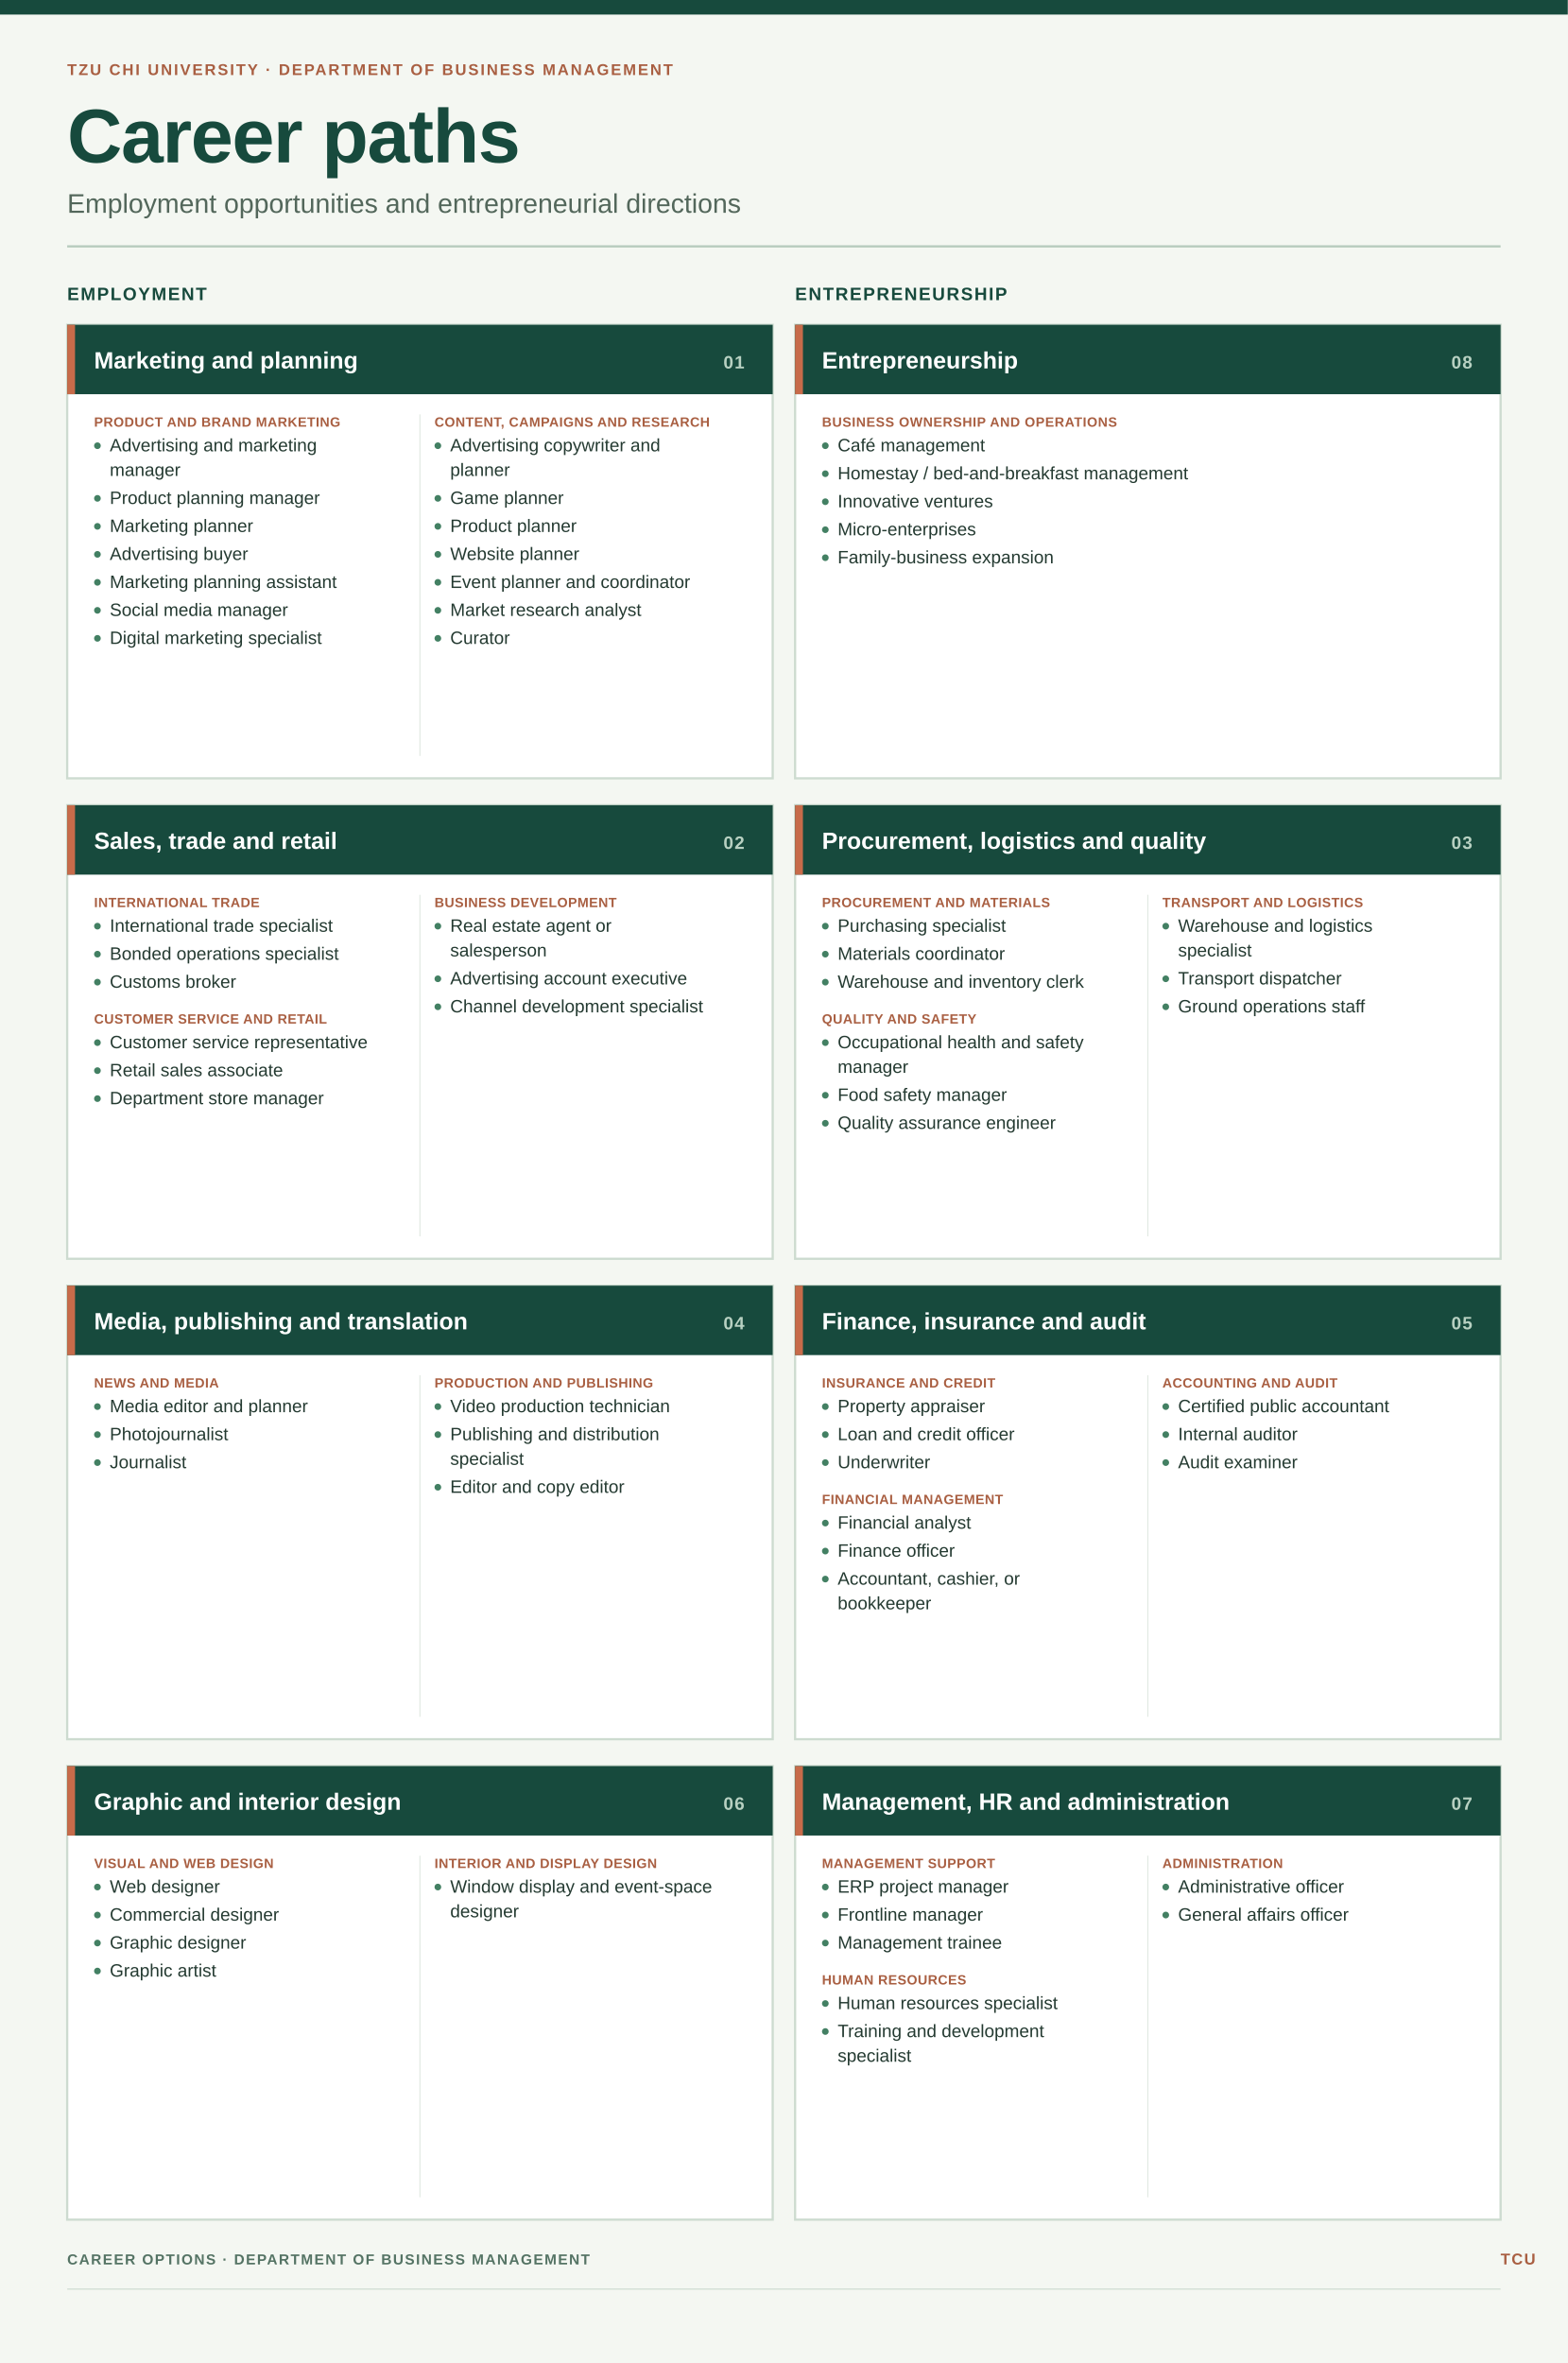
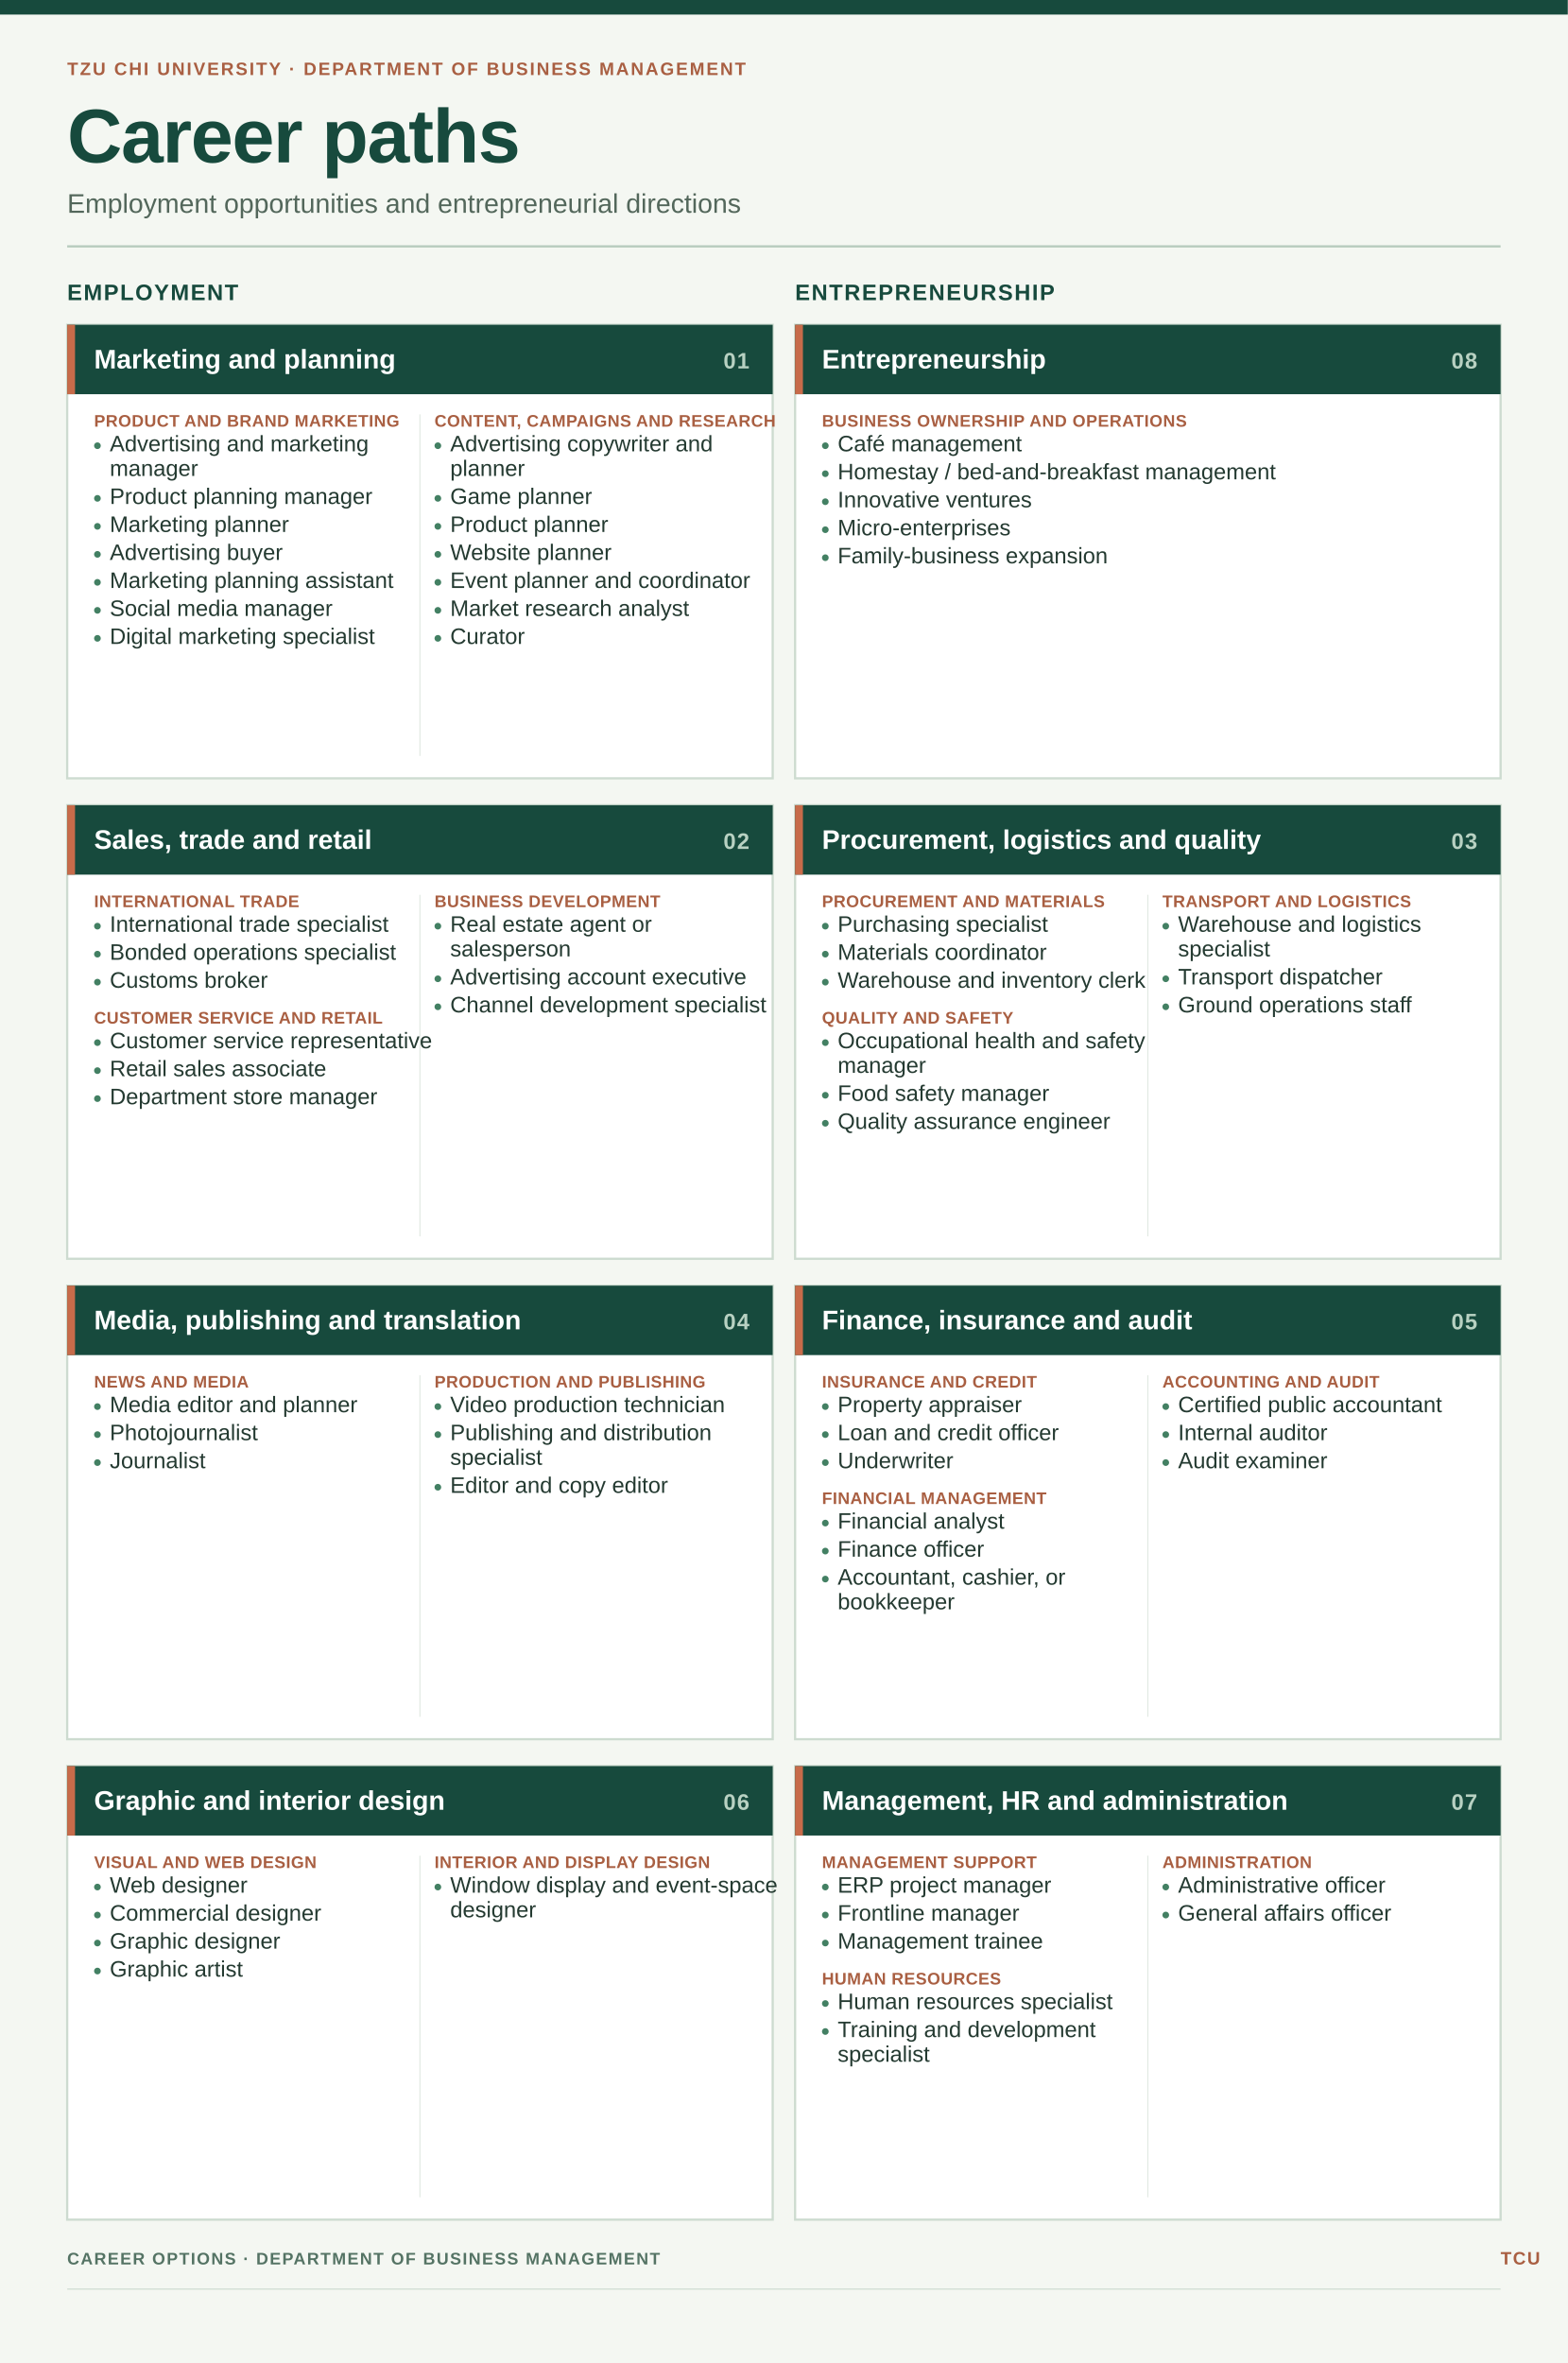
<svg xmlns="http://www.w3.org/2000/svg" width="1400" height="2110" viewBox="0 0 1400 2110" role="img" aria-labelledby="title desc">
  <rect width="1400" height="2110" fill="#f4f7f2" />
  <rect width="1400" height="13" fill="#174a3d" />
-   <text x="60" y="67" font-family="Arial,Helvetica,sans-serif" font-size="14" font-weight="700" letter-spacing="1.6" fill="#a95f42">TZU CHI UNIVERSITY · DEPARTMENT OF BUSINESS MANAGEMENT</text>
+   <text x="60" y="67" font-family="Arial,Helvetica,sans-serif" font-size="16" font-weight="700" letter-spacing="1.6" fill="#a95f42">TZU CHI UNIVERSITY · DEPARTMENT OF BUSINESS MANAGEMENT</text>
  <text x="60" y="145" font-family="Arial,Helvetica,sans-serif" font-size="68" font-weight="700" letter-spacing="-1" fill="#174a3d">Career paths</text>
  <text x="60" y="190" font-family="Arial,Helvetica,sans-serif" font-size="24" font-weight="400" letter-spacing="0" fill="#53675b">Employment opportunities and entrepreneurial directions</text>
  <line x1="60" y1="220" x2="1340" y2="220" stroke="#b7cbbd" stroke-width="2" />
-   <text x="60" y="268" font-family="Arial,Helvetica,sans-serif" font-size="16" font-weight="700" letter-spacing="1.3" fill="#174a3d">EMPLOYMENT</text>
-   <text x="710" y="268" font-family="Arial,Helvetica,sans-serif" font-size="16" font-weight="700" letter-spacing="1.3" fill="#174a3d">ENTREPRENEURSHIP</text>
+   <text x="60" y="268" font-family="Arial,Helvetica,sans-serif" font-size="20" font-weight="700" letter-spacing="1.3" fill="#174a3d">EMPLOYMENT</text>
+   <text x="710" y="268" font-family="Arial,Helvetica,sans-serif" font-size="20" font-weight="700" letter-spacing="1.3" fill="#174a3d">ENTREPRENEURSHIP</text>
  <g>
    <rect x="60" y="290" width="630" height="405" fill="#ffffff" stroke="#cddbd0" stroke-width="2" />
    <rect x="60" y="290" width="630" height="62" fill="#174a3d" />
    <rect x="60" y="290" width="7" height="62" fill="#c76b4a" />
-     <text x="84" y="329" font-family="Arial,Helvetica,sans-serif" font-size="21" font-weight="700" letter-spacing="0" fill="#ffffff">Marketing and planning</text>
-     <text x="646" y="329" font-family="Arial,Helvetica,sans-serif" font-size="16" font-weight="700" letter-spacing="1" fill="#b8d1c2">01</text>
-     <text x="84" y="381" font-family="Arial,Helvetica,sans-serif" font-size="12" font-weight="700" letter-spacing="0.35" fill="#a95f42">PRODUCT AND BRAND MARKETING</text>
+     <text x="84" y="329" font-family="Arial,Helvetica,sans-serif" font-size="24" font-weight="700" letter-spacing="0" fill="#ffffff">Marketing and planning</text>
+     <text x="646" y="329" font-family="Arial,Helvetica,sans-serif" font-size="20" font-weight="700" letter-spacing="1" fill="#b8d1c2">01</text>
+     <text x="84" y="381" font-family="Arial,Helvetica,sans-serif" font-size="15" font-weight="700" letter-spacing="0.35" fill="#a95f42">PRODUCT AND BRAND MARKETING</text>
    <circle cx="87" cy="398" r="3" fill="#438063" />
-     <text x="98" y="403" font-family="Arial,Helvetica,sans-serif" font-size="16" fill="#243a31">
+     <text x="98" y="403" font-family="Arial,Helvetica,sans-serif" font-size="20" fill="#243a31">
      <tspan x="98" dy="0">Advertising and marketing</tspan>
      <tspan x="98" dy="22">manager</tspan>
    </text>
    <circle cx="87" cy="445" r="3" fill="#438063" />
-     <text x="98" y="450" font-family="Arial,Helvetica,sans-serif" font-size="16" fill="#243a31">
+     <text x="98" y="450" font-family="Arial,Helvetica,sans-serif" font-size="20" fill="#243a31">
      <tspan x="98" dy="0">Product planning manager</tspan>
    </text>
    <circle cx="87" cy="470" r="3" fill="#438063" />
-     <text x="98" y="475" font-family="Arial,Helvetica,sans-serif" font-size="16" fill="#243a31">
+     <text x="98" y="475" font-family="Arial,Helvetica,sans-serif" font-size="20" fill="#243a31">
      <tspan x="98" dy="0">Marketing planner</tspan>
    </text>
    <circle cx="87" cy="495" r="3" fill="#438063" />
-     <text x="98" y="500" font-family="Arial,Helvetica,sans-serif" font-size="16" fill="#243a31">
+     <text x="98" y="500" font-family="Arial,Helvetica,sans-serif" font-size="20" fill="#243a31">
      <tspan x="98" dy="0">Advertising buyer</tspan>
    </text>
    <circle cx="87" cy="520" r="3" fill="#438063" />
-     <text x="98" y="525" font-family="Arial,Helvetica,sans-serif" font-size="16" fill="#243a31">
+     <text x="98" y="525" font-family="Arial,Helvetica,sans-serif" font-size="20" fill="#243a31">
      <tspan x="98" dy="0">Marketing planning assistant</tspan>
    </text>
    <circle cx="87" cy="545" r="3" fill="#438063" />
-     <text x="98" y="550" font-family="Arial,Helvetica,sans-serif" font-size="16" fill="#243a31">
+     <text x="98" y="550" font-family="Arial,Helvetica,sans-serif" font-size="20" fill="#243a31">
      <tspan x="98" dy="0">Social media manager</tspan>
    </text>
    <circle cx="87" cy="570" r="3" fill="#438063" />
-     <text x="98" y="575" font-family="Arial,Helvetica,sans-serif" font-size="16" fill="#243a31">
+     <text x="98" y="575" font-family="Arial,Helvetica,sans-serif" font-size="20" fill="#243a31">
      <tspan x="98" dy="0">Digital marketing specialist</tspan>
    </text>
    <line x1="375" y1="370" x2="375" y2="675" stroke="#e1e9e2" />
-     <text x="388" y="381" font-family="Arial,Helvetica,sans-serif" font-size="12" font-weight="700" letter-spacing="0.35" fill="#a95f42">CONTENT, CAMPAIGNS AND RESEARCH</text>
+     <text x="388" y="381" font-family="Arial,Helvetica,sans-serif" font-size="15" font-weight="700" letter-spacing="0.35" fill="#a95f42">CONTENT, CAMPAIGNS AND RESEARCH</text>
    <circle cx="391" cy="398" r="3" fill="#438063" />
-     <text x="402" y="403" font-family="Arial,Helvetica,sans-serif" font-size="16" fill="#243a31">
+     <text x="402" y="403" font-family="Arial,Helvetica,sans-serif" font-size="20" fill="#243a31">
      <tspan x="402" dy="0">Advertising copywriter and</tspan>
      <tspan x="402" dy="22">planner</tspan>
    </text>
    <circle cx="391" cy="445" r="3" fill="#438063" />
-     <text x="402" y="450" font-family="Arial,Helvetica,sans-serif" font-size="16" fill="#243a31">
+     <text x="402" y="450" font-family="Arial,Helvetica,sans-serif" font-size="20" fill="#243a31">
      <tspan x="402" dy="0">Game planner</tspan>
    </text>
    <circle cx="391" cy="470" r="3" fill="#438063" />
-     <text x="402" y="475" font-family="Arial,Helvetica,sans-serif" font-size="16" fill="#243a31">
+     <text x="402" y="475" font-family="Arial,Helvetica,sans-serif" font-size="20" fill="#243a31">
      <tspan x="402" dy="0">Product planner</tspan>
    </text>
    <circle cx="391" cy="495" r="3" fill="#438063" />
-     <text x="402" y="500" font-family="Arial,Helvetica,sans-serif" font-size="16" fill="#243a31">
+     <text x="402" y="500" font-family="Arial,Helvetica,sans-serif" font-size="20" fill="#243a31">
      <tspan x="402" dy="0">Website planner</tspan>
    </text>
    <circle cx="391" cy="520" r="3" fill="#438063" />
-     <text x="402" y="525" font-family="Arial,Helvetica,sans-serif" font-size="16" fill="#243a31">
+     <text x="402" y="525" font-family="Arial,Helvetica,sans-serif" font-size="20" fill="#243a31">
      <tspan x="402" dy="0">Event planner and coordinator</tspan>
    </text>
    <circle cx="391" cy="545" r="3" fill="#438063" />
-     <text x="402" y="550" font-family="Arial,Helvetica,sans-serif" font-size="16" fill="#243a31">
+     <text x="402" y="550" font-family="Arial,Helvetica,sans-serif" font-size="20" fill="#243a31">
      <tspan x="402" dy="0">Market research analyst</tspan>
    </text>
    <circle cx="391" cy="570" r="3" fill="#438063" />
-     <text x="402" y="575" font-family="Arial,Helvetica,sans-serif" font-size="16" fill="#243a31">
+     <text x="402" y="575" font-family="Arial,Helvetica,sans-serif" font-size="20" fill="#243a31">
      <tspan x="402" dy="0">Curator</tspan>
    </text>
  </g>
  <g>
    <rect x="710" y="290" width="630" height="405" fill="#ffffff" stroke="#cddbd0" stroke-width="2" />
    <rect x="710" y="290" width="630" height="62" fill="#174a3d" />
    <rect x="710" y="290" width="7" height="62" fill="#c76b4a" />
-     <text x="734" y="329" font-family="Arial,Helvetica,sans-serif" font-size="21" font-weight="700" letter-spacing="0" fill="#ffffff">Entrepreneurship</text>
-     <text x="1296" y="329" font-family="Arial,Helvetica,sans-serif" font-size="16" font-weight="700" letter-spacing="1" fill="#b8d1c2">08</text>
-     <text x="734" y="381" font-family="Arial,Helvetica,sans-serif" font-size="12" font-weight="700" letter-spacing="0.45" fill="#a95f42">BUSINESS OWNERSHIP AND OPERATIONS</text>
+     <text x="734" y="329" font-family="Arial,Helvetica,sans-serif" font-size="24" font-weight="700" letter-spacing="0" fill="#ffffff">Entrepreneurship</text>
+     <text x="1296" y="329" font-family="Arial,Helvetica,sans-serif" font-size="20" font-weight="700" letter-spacing="1" fill="#b8d1c2">08</text>
+     <text x="734" y="381" font-family="Arial,Helvetica,sans-serif" font-size="15" font-weight="700" letter-spacing="0.45" fill="#a95f42">BUSINESS OWNERSHIP AND OPERATIONS</text>
    <circle cx="737" cy="398" r="3" fill="#438063" />
-     <text x="748" y="403" font-family="Arial,Helvetica,sans-serif" font-size="16" fill="#243a31">
+     <text x="748" y="403" font-family="Arial,Helvetica,sans-serif" font-size="20" fill="#243a31">
      <tspan x="748" dy="0">Café management</tspan>
    </text>
    <circle cx="737" cy="423" r="3" fill="#438063" />
-     <text x="748" y="428" font-family="Arial,Helvetica,sans-serif" font-size="16" fill="#243a31">
+     <text x="748" y="428" font-family="Arial,Helvetica,sans-serif" font-size="20" fill="#243a31">
      <tspan x="748" dy="0">Homestay / bed-and-breakfast management</tspan>
    </text>
    <circle cx="737" cy="448" r="3" fill="#438063" />
-     <text x="748" y="453" font-family="Arial,Helvetica,sans-serif" font-size="16" fill="#243a31">
+     <text x="748" y="453" font-family="Arial,Helvetica,sans-serif" font-size="20" fill="#243a31">
      <tspan x="748" dy="0">Innovative ventures</tspan>
    </text>
    <circle cx="737" cy="473" r="3" fill="#438063" />
-     <text x="748" y="478" font-family="Arial,Helvetica,sans-serif" font-size="16" fill="#243a31">
+     <text x="748" y="478" font-family="Arial,Helvetica,sans-serif" font-size="20" fill="#243a31">
      <tspan x="748" dy="0">Micro-enterprises</tspan>
    </text>
    <circle cx="737" cy="498" r="3" fill="#438063" />
-     <text x="748" y="503" font-family="Arial,Helvetica,sans-serif" font-size="16" fill="#243a31">
+     <text x="748" y="503" font-family="Arial,Helvetica,sans-serif" font-size="20" fill="#243a31">
      <tspan x="748" dy="0">Family-business expansion</tspan>
    </text>
  </g>
  <g>
    <rect x="60" y="719" width="630" height="405" fill="#ffffff" stroke="#cddbd0" stroke-width="2" />
    <rect x="60" y="719" width="630" height="62" fill="#174a3d" />
    <rect x="60" y="719" width="7" height="62" fill="#c76b4a" />
-     <text x="84" y="758" font-family="Arial,Helvetica,sans-serif" font-size="21" font-weight="700" letter-spacing="0" fill="#ffffff">Sales, trade and retail</text>
-     <text x="646" y="758" font-family="Arial,Helvetica,sans-serif" font-size="16" font-weight="700" letter-spacing="1" fill="#b8d1c2">02</text>
-     <text x="84" y="810" font-family="Arial,Helvetica,sans-serif" font-size="12" font-weight="700" letter-spacing="0.35" fill="#a95f42">INTERNATIONAL TRADE</text>
+     <text x="84" y="758" font-family="Arial,Helvetica,sans-serif" font-size="24" font-weight="700" letter-spacing="0" fill="#ffffff">Sales, trade and retail</text>
+     <text x="646" y="758" font-family="Arial,Helvetica,sans-serif" font-size="20" font-weight="700" letter-spacing="1" fill="#b8d1c2">02</text>
+     <text x="84" y="810" font-family="Arial,Helvetica,sans-serif" font-size="15" font-weight="700" letter-spacing="0.35" fill="#a95f42">INTERNATIONAL TRADE</text>
    <circle cx="87" cy="827" r="3" fill="#438063" />
-     <text x="98" y="832" font-family="Arial,Helvetica,sans-serif" font-size="16" fill="#243a31">
+     <text x="98" y="832" font-family="Arial,Helvetica,sans-serif" font-size="20" fill="#243a31">
      <tspan x="98" dy="0">International trade specialist</tspan>
    </text>
    <circle cx="87" cy="852" r="3" fill="#438063" />
-     <text x="98" y="857" font-family="Arial,Helvetica,sans-serif" font-size="16" fill="#243a31">
+     <text x="98" y="857" font-family="Arial,Helvetica,sans-serif" font-size="20" fill="#243a31">
      <tspan x="98" dy="0">Bonded operations specialist</tspan>
    </text>
    <circle cx="87" cy="877" r="3" fill="#438063" />
-     <text x="98" y="882" font-family="Arial,Helvetica,sans-serif" font-size="16" fill="#243a31">
+     <text x="98" y="882" font-family="Arial,Helvetica,sans-serif" font-size="20" fill="#243a31">
      <tspan x="98" dy="0">Customs broker</tspan>
    </text>
-     <text x="84" y="914" font-family="Arial,Helvetica,sans-serif" font-size="12" font-weight="700" letter-spacing="0.35" fill="#a95f42">CUSTOMER SERVICE AND RETAIL</text>
+     <text x="84" y="914" font-family="Arial,Helvetica,sans-serif" font-size="15" font-weight="700" letter-spacing="0.35" fill="#a95f42">CUSTOMER SERVICE AND RETAIL</text>
    <circle cx="87" cy="931" r="3" fill="#438063" />
-     <text x="98" y="936" font-family="Arial,Helvetica,sans-serif" font-size="16" fill="#243a31">
+     <text x="98" y="936" font-family="Arial,Helvetica,sans-serif" font-size="20" fill="#243a31">
      <tspan x="98" dy="0">Customer service representative</tspan>
    </text>
    <circle cx="87" cy="956" r="3" fill="#438063" />
-     <text x="98" y="961" font-family="Arial,Helvetica,sans-serif" font-size="16" fill="#243a31">
+     <text x="98" y="961" font-family="Arial,Helvetica,sans-serif" font-size="20" fill="#243a31">
      <tspan x="98" dy="0">Retail sales associate</tspan>
    </text>
    <circle cx="87" cy="981" r="3" fill="#438063" />
-     <text x="98" y="986" font-family="Arial,Helvetica,sans-serif" font-size="16" fill="#243a31">
+     <text x="98" y="986" font-family="Arial,Helvetica,sans-serif" font-size="20" fill="#243a31">
      <tspan x="98" dy="0">Department store manager</tspan>
    </text>
    <line x1="375" y1="799" x2="375" y2="1104" stroke="#e1e9e2" />
-     <text x="388" y="810" font-family="Arial,Helvetica,sans-serif" font-size="12" font-weight="700" letter-spacing="0.35" fill="#a95f42">BUSINESS DEVELOPMENT</text>
+     <text x="388" y="810" font-family="Arial,Helvetica,sans-serif" font-size="15" font-weight="700" letter-spacing="0.35" fill="#a95f42">BUSINESS DEVELOPMENT</text>
    <circle cx="391" cy="827" r="3" fill="#438063" />
-     <text x="402" y="832" font-family="Arial,Helvetica,sans-serif" font-size="16" fill="#243a31">
+     <text x="402" y="832" font-family="Arial,Helvetica,sans-serif" font-size="20" fill="#243a31">
      <tspan x="402" dy="0">Real estate agent or</tspan>
      <tspan x="402" dy="22">salesperson</tspan>
    </text>
    <circle cx="391" cy="874" r="3" fill="#438063" />
-     <text x="402" y="879" font-family="Arial,Helvetica,sans-serif" font-size="16" fill="#243a31">
+     <text x="402" y="879" font-family="Arial,Helvetica,sans-serif" font-size="20" fill="#243a31">
      <tspan x="402" dy="0">Advertising account executive</tspan>
    </text>
    <circle cx="391" cy="899" r="3" fill="#438063" />
-     <text x="402" y="904" font-family="Arial,Helvetica,sans-serif" font-size="16" fill="#243a31">
+     <text x="402" y="904" font-family="Arial,Helvetica,sans-serif" font-size="20" fill="#243a31">
      <tspan x="402" dy="0">Channel development specialist</tspan>
    </text>
  </g>
  <g>
    <rect x="710" y="719" width="630" height="405" fill="#ffffff" stroke="#cddbd0" stroke-width="2" />
    <rect x="710" y="719" width="630" height="62" fill="#174a3d" />
    <rect x="710" y="719" width="7" height="62" fill="#c76b4a" />
-     <text x="734" y="758" font-family="Arial,Helvetica,sans-serif" font-size="21" font-weight="700" letter-spacing="0" fill="#ffffff">Procurement, logistics and quality</text>
-     <text x="1296" y="758" font-family="Arial,Helvetica,sans-serif" font-size="16" font-weight="700" letter-spacing="1" fill="#b8d1c2">03</text>
-     <text x="734" y="810" font-family="Arial,Helvetica,sans-serif" font-size="12" font-weight="700" letter-spacing="0.35" fill="#a95f42">PROCUREMENT AND MATERIALS</text>
+     <text x="734" y="758" font-family="Arial,Helvetica,sans-serif" font-size="24" font-weight="700" letter-spacing="0" fill="#ffffff">Procurement, logistics and quality</text>
+     <text x="1296" y="758" font-family="Arial,Helvetica,sans-serif" font-size="20" font-weight="700" letter-spacing="1" fill="#b8d1c2">03</text>
+     <text x="734" y="810" font-family="Arial,Helvetica,sans-serif" font-size="15" font-weight="700" letter-spacing="0.35" fill="#a95f42">PROCUREMENT AND MATERIALS</text>
    <circle cx="737" cy="827" r="3" fill="#438063" />
-     <text x="748" y="832" font-family="Arial,Helvetica,sans-serif" font-size="16" fill="#243a31">
+     <text x="748" y="832" font-family="Arial,Helvetica,sans-serif" font-size="20" fill="#243a31">
      <tspan x="748" dy="0">Purchasing specialist</tspan>
    </text>
    <circle cx="737" cy="852" r="3" fill="#438063" />
-     <text x="748" y="857" font-family="Arial,Helvetica,sans-serif" font-size="16" fill="#243a31">
+     <text x="748" y="857" font-family="Arial,Helvetica,sans-serif" font-size="20" fill="#243a31">
      <tspan x="748" dy="0">Materials coordinator</tspan>
    </text>
    <circle cx="737" cy="877" r="3" fill="#438063" />
-     <text x="748" y="882" font-family="Arial,Helvetica,sans-serif" font-size="16" fill="#243a31">
+     <text x="748" y="882" font-family="Arial,Helvetica,sans-serif" font-size="20" fill="#243a31">
      <tspan x="748" dy="0">Warehouse and inventory clerk</tspan>
    </text>
-     <text x="734" y="914" font-family="Arial,Helvetica,sans-serif" font-size="12" font-weight="700" letter-spacing="0.35" fill="#a95f42">QUALITY AND SAFETY</text>
+     <text x="734" y="914" font-family="Arial,Helvetica,sans-serif" font-size="15" font-weight="700" letter-spacing="0.35" fill="#a95f42">QUALITY AND SAFETY</text>
    <circle cx="737" cy="931" r="3" fill="#438063" />
-     <text x="748" y="936" font-family="Arial,Helvetica,sans-serif" font-size="16" fill="#243a31">
+     <text x="748" y="936" font-family="Arial,Helvetica,sans-serif" font-size="20" fill="#243a31">
      <tspan x="748" dy="0">Occupational health and safety</tspan>
      <tspan x="748" dy="22">manager</tspan>
    </text>
    <circle cx="737" cy="978" r="3" fill="#438063" />
-     <text x="748" y="983" font-family="Arial,Helvetica,sans-serif" font-size="16" fill="#243a31">
+     <text x="748" y="983" font-family="Arial,Helvetica,sans-serif" font-size="20" fill="#243a31">
      <tspan x="748" dy="0">Food safety manager</tspan>
    </text>
    <circle cx="737" cy="1003" r="3" fill="#438063" />
-     <text x="748" y="1008" font-family="Arial,Helvetica,sans-serif" font-size="16" fill="#243a31">
+     <text x="748" y="1008" font-family="Arial,Helvetica,sans-serif" font-size="20" fill="#243a31">
      <tspan x="748" dy="0">Quality assurance engineer</tspan>
    </text>
    <line x1="1025" y1="799" x2="1025" y2="1104" stroke="#e1e9e2" />
-     <text x="1038" y="810" font-family="Arial,Helvetica,sans-serif" font-size="12" font-weight="700" letter-spacing="0.35" fill="#a95f42">TRANSPORT AND LOGISTICS</text>
+     <text x="1038" y="810" font-family="Arial,Helvetica,sans-serif" font-size="15" font-weight="700" letter-spacing="0.35" fill="#a95f42">TRANSPORT AND LOGISTICS</text>
    <circle cx="1041" cy="827" r="3" fill="#438063" />
-     <text x="1052" y="832" font-family="Arial,Helvetica,sans-serif" font-size="16" fill="#243a31">
+     <text x="1052" y="832" font-family="Arial,Helvetica,sans-serif" font-size="20" fill="#243a31">
      <tspan x="1052" dy="0">Warehouse and logistics</tspan>
      <tspan x="1052" dy="22">specialist</tspan>
    </text>
    <circle cx="1041" cy="874" r="3" fill="#438063" />
-     <text x="1052" y="879" font-family="Arial,Helvetica,sans-serif" font-size="16" fill="#243a31">
+     <text x="1052" y="879" font-family="Arial,Helvetica,sans-serif" font-size="20" fill="#243a31">
      <tspan x="1052" dy="0">Transport dispatcher</tspan>
    </text>
    <circle cx="1041" cy="899" r="3" fill="#438063" />
-     <text x="1052" y="904" font-family="Arial,Helvetica,sans-serif" font-size="16" fill="#243a31">
+     <text x="1052" y="904" font-family="Arial,Helvetica,sans-serif" font-size="20" fill="#243a31">
      <tspan x="1052" dy="0">Ground operations staff</tspan>
    </text>
  </g>
  <g>
    <rect x="60" y="1148" width="630" height="405" fill="#ffffff" stroke="#cddbd0" stroke-width="2" />
    <rect x="60" y="1148" width="630" height="62" fill="#174a3d" />
    <rect x="60" y="1148" width="7" height="62" fill="#c76b4a" />
-     <text x="84" y="1187" font-family="Arial,Helvetica,sans-serif" font-size="21" font-weight="700" letter-spacing="0" fill="#ffffff">Media, publishing and translation</text>
-     <text x="646" y="1187" font-family="Arial,Helvetica,sans-serif" font-size="16" font-weight="700" letter-spacing="1" fill="#b8d1c2">04</text>
-     <text x="84" y="1239" font-family="Arial,Helvetica,sans-serif" font-size="12" font-weight="700" letter-spacing="0.35" fill="#a95f42">NEWS AND MEDIA</text>
+     <text x="84" y="1187" font-family="Arial,Helvetica,sans-serif" font-size="24" font-weight="700" letter-spacing="0" fill="#ffffff">Media, publishing and translation</text>
+     <text x="646" y="1187" font-family="Arial,Helvetica,sans-serif" font-size="20" font-weight="700" letter-spacing="1" fill="#b8d1c2">04</text>
+     <text x="84" y="1239" font-family="Arial,Helvetica,sans-serif" font-size="15" font-weight="700" letter-spacing="0.35" fill="#a95f42">NEWS AND MEDIA</text>
    <circle cx="87" cy="1256" r="3" fill="#438063" />
-     <text x="98" y="1261" font-family="Arial,Helvetica,sans-serif" font-size="16" fill="#243a31">
+     <text x="98" y="1261" font-family="Arial,Helvetica,sans-serif" font-size="20" fill="#243a31">
      <tspan x="98" dy="0">Media editor and planner</tspan>
    </text>
    <circle cx="87" cy="1281" r="3" fill="#438063" />
-     <text x="98" y="1286" font-family="Arial,Helvetica,sans-serif" font-size="16" fill="#243a31">
+     <text x="98" y="1286" font-family="Arial,Helvetica,sans-serif" font-size="20" fill="#243a31">
      <tspan x="98" dy="0">Photojournalist</tspan>
    </text>
    <circle cx="87" cy="1306" r="3" fill="#438063" />
-     <text x="98" y="1311" font-family="Arial,Helvetica,sans-serif" font-size="16" fill="#243a31">
+     <text x="98" y="1311" font-family="Arial,Helvetica,sans-serif" font-size="20" fill="#243a31">
      <tspan x="98" dy="0">Journalist</tspan>
    </text>
    <line x1="375" y1="1228" x2="375" y2="1533" stroke="#e1e9e2" />
-     <text x="388" y="1239" font-family="Arial,Helvetica,sans-serif" font-size="12" font-weight="700" letter-spacing="0.35" fill="#a95f42">PRODUCTION AND PUBLISHING</text>
+     <text x="388" y="1239" font-family="Arial,Helvetica,sans-serif" font-size="15" font-weight="700" letter-spacing="0.35" fill="#a95f42">PRODUCTION AND PUBLISHING</text>
    <circle cx="391" cy="1256" r="3" fill="#438063" />
-     <text x="402" y="1261" font-family="Arial,Helvetica,sans-serif" font-size="16" fill="#243a31">
+     <text x="402" y="1261" font-family="Arial,Helvetica,sans-serif" font-size="20" fill="#243a31">
      <tspan x="402" dy="0">Video production technician</tspan>
    </text>
    <circle cx="391" cy="1281" r="3" fill="#438063" />
-     <text x="402" y="1286" font-family="Arial,Helvetica,sans-serif" font-size="16" fill="#243a31">
+     <text x="402" y="1286" font-family="Arial,Helvetica,sans-serif" font-size="20" fill="#243a31">
      <tspan x="402" dy="0">Publishing and distribution</tspan>
      <tspan x="402" dy="22">specialist</tspan>
    </text>
    <circle cx="391" cy="1328" r="3" fill="#438063" />
-     <text x="402" y="1333" font-family="Arial,Helvetica,sans-serif" font-size="16" fill="#243a31">
+     <text x="402" y="1333" font-family="Arial,Helvetica,sans-serif" font-size="20" fill="#243a31">
      <tspan x="402" dy="0">Editor and copy editor</tspan>
    </text>
  </g>
  <g>
    <rect x="710" y="1148" width="630" height="405" fill="#ffffff" stroke="#cddbd0" stroke-width="2" />
    <rect x="710" y="1148" width="630" height="62" fill="#174a3d" />
    <rect x="710" y="1148" width="7" height="62" fill="#c76b4a" />
-     <text x="734" y="1187" font-family="Arial,Helvetica,sans-serif" font-size="21" font-weight="700" letter-spacing="0" fill="#ffffff">Finance, insurance and audit</text>
-     <text x="1296" y="1187" font-family="Arial,Helvetica,sans-serif" font-size="16" font-weight="700" letter-spacing="1" fill="#b8d1c2">05</text>
-     <text x="734" y="1239" font-family="Arial,Helvetica,sans-serif" font-size="12" font-weight="700" letter-spacing="0.35" fill="#a95f42">INSURANCE AND CREDIT</text>
+     <text x="734" y="1187" font-family="Arial,Helvetica,sans-serif" font-size="24" font-weight="700" letter-spacing="0" fill="#ffffff">Finance, insurance and audit</text>
+     <text x="1296" y="1187" font-family="Arial,Helvetica,sans-serif" font-size="20" font-weight="700" letter-spacing="1" fill="#b8d1c2">05</text>
+     <text x="734" y="1239" font-family="Arial,Helvetica,sans-serif" font-size="15" font-weight="700" letter-spacing="0.35" fill="#a95f42">INSURANCE AND CREDIT</text>
    <circle cx="737" cy="1256" r="3" fill="#438063" />
-     <text x="748" y="1261" font-family="Arial,Helvetica,sans-serif" font-size="16" fill="#243a31">
+     <text x="748" y="1261" font-family="Arial,Helvetica,sans-serif" font-size="20" fill="#243a31">
      <tspan x="748" dy="0">Property appraiser</tspan>
    </text>
    <circle cx="737" cy="1281" r="3" fill="#438063" />
-     <text x="748" y="1286" font-family="Arial,Helvetica,sans-serif" font-size="16" fill="#243a31">
+     <text x="748" y="1286" font-family="Arial,Helvetica,sans-serif" font-size="20" fill="#243a31">
      <tspan x="748" dy="0">Loan and credit officer</tspan>
    </text>
    <circle cx="737" cy="1306" r="3" fill="#438063" />
-     <text x="748" y="1311" font-family="Arial,Helvetica,sans-serif" font-size="16" fill="#243a31">
+     <text x="748" y="1311" font-family="Arial,Helvetica,sans-serif" font-size="20" fill="#243a31">
      <tspan x="748" dy="0">Underwriter</tspan>
    </text>
-     <text x="734" y="1343" font-family="Arial,Helvetica,sans-serif" font-size="12" font-weight="700" letter-spacing="0.35" fill="#a95f42">FINANCIAL MANAGEMENT</text>
+     <text x="734" y="1343" font-family="Arial,Helvetica,sans-serif" font-size="15" font-weight="700" letter-spacing="0.35" fill="#a95f42">FINANCIAL MANAGEMENT</text>
    <circle cx="737" cy="1360" r="3" fill="#438063" />
-     <text x="748" y="1365" font-family="Arial,Helvetica,sans-serif" font-size="16" fill="#243a31">
+     <text x="748" y="1365" font-family="Arial,Helvetica,sans-serif" font-size="20" fill="#243a31">
      <tspan x="748" dy="0">Financial analyst</tspan>
    </text>
    <circle cx="737" cy="1385" r="3" fill="#438063" />
-     <text x="748" y="1390" font-family="Arial,Helvetica,sans-serif" font-size="16" fill="#243a31">
+     <text x="748" y="1390" font-family="Arial,Helvetica,sans-serif" font-size="20" fill="#243a31">
      <tspan x="748" dy="0">Finance officer</tspan>
    </text>
    <circle cx="737" cy="1410" r="3" fill="#438063" />
-     <text x="748" y="1415" font-family="Arial,Helvetica,sans-serif" font-size="16" fill="#243a31">
+     <text x="748" y="1415" font-family="Arial,Helvetica,sans-serif" font-size="20" fill="#243a31">
      <tspan x="748" dy="0">Accountant, cashier, or</tspan>
      <tspan x="748" dy="22">bookkeeper</tspan>
    </text>
    <line x1="1025" y1="1228" x2="1025" y2="1533" stroke="#e1e9e2" />
-     <text x="1038" y="1239" font-family="Arial,Helvetica,sans-serif" font-size="12" font-weight="700" letter-spacing="0.35" fill="#a95f42">ACCOUNTING AND AUDIT</text>
+     <text x="1038" y="1239" font-family="Arial,Helvetica,sans-serif" font-size="15" font-weight="700" letter-spacing="0.35" fill="#a95f42">ACCOUNTING AND AUDIT</text>
    <circle cx="1041" cy="1256" r="3" fill="#438063" />
-     <text x="1052" y="1261" font-family="Arial,Helvetica,sans-serif" font-size="16" fill="#243a31">
+     <text x="1052" y="1261" font-family="Arial,Helvetica,sans-serif" font-size="20" fill="#243a31">
      <tspan x="1052" dy="0">Certified public accountant</tspan>
    </text>
    <circle cx="1041" cy="1281" r="3" fill="#438063" />
-     <text x="1052" y="1286" font-family="Arial,Helvetica,sans-serif" font-size="16" fill="#243a31">
+     <text x="1052" y="1286" font-family="Arial,Helvetica,sans-serif" font-size="20" fill="#243a31">
      <tspan x="1052" dy="0">Internal auditor</tspan>
    </text>
    <circle cx="1041" cy="1306" r="3" fill="#438063" />
-     <text x="1052" y="1311" font-family="Arial,Helvetica,sans-serif" font-size="16" fill="#243a31">
+     <text x="1052" y="1311" font-family="Arial,Helvetica,sans-serif" font-size="20" fill="#243a31">
      <tspan x="1052" dy="0">Audit examiner</tspan>
    </text>
  </g>
  <g>
    <rect x="60" y="1577" width="630" height="405" fill="#ffffff" stroke="#cddbd0" stroke-width="2" />
    <rect x="60" y="1577" width="630" height="62" fill="#174a3d" />
    <rect x="60" y="1577" width="7" height="62" fill="#c76b4a" />
-     <text x="84" y="1616" font-family="Arial,Helvetica,sans-serif" font-size="21" font-weight="700" letter-spacing="0" fill="#ffffff">Graphic and interior design</text>
-     <text x="646" y="1616" font-family="Arial,Helvetica,sans-serif" font-size="16" font-weight="700" letter-spacing="1" fill="#b8d1c2">06</text>
-     <text x="84" y="1668" font-family="Arial,Helvetica,sans-serif" font-size="12" font-weight="700" letter-spacing="0.35" fill="#a95f42">VISUAL AND WEB DESIGN</text>
+     <text x="84" y="1616" font-family="Arial,Helvetica,sans-serif" font-size="24" font-weight="700" letter-spacing="0" fill="#ffffff">Graphic and interior design</text>
+     <text x="646" y="1616" font-family="Arial,Helvetica,sans-serif" font-size="20" font-weight="700" letter-spacing="1" fill="#b8d1c2">06</text>
+     <text x="84" y="1668" font-family="Arial,Helvetica,sans-serif" font-size="15" font-weight="700" letter-spacing="0.35" fill="#a95f42">VISUAL AND WEB DESIGN</text>
    <circle cx="87" cy="1685" r="3" fill="#438063" />
-     <text x="98" y="1690" font-family="Arial,Helvetica,sans-serif" font-size="16" fill="#243a31">
+     <text x="98" y="1690" font-family="Arial,Helvetica,sans-serif" font-size="20" fill="#243a31">
      <tspan x="98" dy="0">Web designer</tspan>
    </text>
    <circle cx="87" cy="1710" r="3" fill="#438063" />
-     <text x="98" y="1715" font-family="Arial,Helvetica,sans-serif" font-size="16" fill="#243a31">
+     <text x="98" y="1715" font-family="Arial,Helvetica,sans-serif" font-size="20" fill="#243a31">
      <tspan x="98" dy="0">Commercial designer</tspan>
    </text>
    <circle cx="87" cy="1735" r="3" fill="#438063" />
-     <text x="98" y="1740" font-family="Arial,Helvetica,sans-serif" font-size="16" fill="#243a31">
+     <text x="98" y="1740" font-family="Arial,Helvetica,sans-serif" font-size="20" fill="#243a31">
      <tspan x="98" dy="0">Graphic designer</tspan>
    </text>
    <circle cx="87" cy="1760" r="3" fill="#438063" />
-     <text x="98" y="1765" font-family="Arial,Helvetica,sans-serif" font-size="16" fill="#243a31">
+     <text x="98" y="1765" font-family="Arial,Helvetica,sans-serif" font-size="20" fill="#243a31">
      <tspan x="98" dy="0">Graphic artist</tspan>
    </text>
    <line x1="375" y1="1657" x2="375" y2="1962" stroke="#e1e9e2" />
-     <text x="388" y="1668" font-family="Arial,Helvetica,sans-serif" font-size="12" font-weight="700" letter-spacing="0.35" fill="#a95f42">INTERIOR AND DISPLAY DESIGN</text>
+     <text x="388" y="1668" font-family="Arial,Helvetica,sans-serif" font-size="15" font-weight="700" letter-spacing="0.35" fill="#a95f42">INTERIOR AND DISPLAY DESIGN</text>
    <circle cx="391" cy="1685" r="3" fill="#438063" />
-     <text x="402" y="1690" font-family="Arial,Helvetica,sans-serif" font-size="16" fill="#243a31">
+     <text x="402" y="1690" font-family="Arial,Helvetica,sans-serif" font-size="20" fill="#243a31">
      <tspan x="402" dy="0">Window display and event-space</tspan>
      <tspan x="402" dy="22">designer</tspan>
    </text>
  </g>
  <g>
    <rect x="710" y="1577" width="630" height="405" fill="#ffffff" stroke="#cddbd0" stroke-width="2" />
    <rect x="710" y="1577" width="630" height="62" fill="#174a3d" />
    <rect x="710" y="1577" width="7" height="62" fill="#c76b4a" />
-     <text x="734" y="1616" font-family="Arial,Helvetica,sans-serif" font-size="21" font-weight="700" letter-spacing="0" fill="#ffffff">Management, HR and administration</text>
-     <text x="1296" y="1616" font-family="Arial,Helvetica,sans-serif" font-size="16" font-weight="700" letter-spacing="1" fill="#b8d1c2">07</text>
-     <text x="734" y="1668" font-family="Arial,Helvetica,sans-serif" font-size="12" font-weight="700" letter-spacing="0.35" fill="#a95f42">MANAGEMENT SUPPORT</text>
+     <text x="734" y="1616" font-family="Arial,Helvetica,sans-serif" font-size="24" font-weight="700" letter-spacing="0" fill="#ffffff">Management, HR and administration</text>
+     <text x="1296" y="1616" font-family="Arial,Helvetica,sans-serif" font-size="20" font-weight="700" letter-spacing="1" fill="#b8d1c2">07</text>
+     <text x="734" y="1668" font-family="Arial,Helvetica,sans-serif" font-size="15" font-weight="700" letter-spacing="0.35" fill="#a95f42">MANAGEMENT SUPPORT</text>
    <circle cx="737" cy="1685" r="3" fill="#438063" />
-     <text x="748" y="1690" font-family="Arial,Helvetica,sans-serif" font-size="16" fill="#243a31">
+     <text x="748" y="1690" font-family="Arial,Helvetica,sans-serif" font-size="20" fill="#243a31">
      <tspan x="748" dy="0">ERP project manager</tspan>
    </text>
    <circle cx="737" cy="1710" r="3" fill="#438063" />
-     <text x="748" y="1715" font-family="Arial,Helvetica,sans-serif" font-size="16" fill="#243a31">
+     <text x="748" y="1715" font-family="Arial,Helvetica,sans-serif" font-size="20" fill="#243a31">
      <tspan x="748" dy="0">Frontline manager</tspan>
    </text>
    <circle cx="737" cy="1735" r="3" fill="#438063" />
-     <text x="748" y="1740" font-family="Arial,Helvetica,sans-serif" font-size="16" fill="#243a31">
+     <text x="748" y="1740" font-family="Arial,Helvetica,sans-serif" font-size="20" fill="#243a31">
      <tspan x="748" dy="0">Management trainee</tspan>
    </text>
-     <text x="734" y="1772" font-family="Arial,Helvetica,sans-serif" font-size="12" font-weight="700" letter-spacing="0.35" fill="#a95f42">HUMAN RESOURCES</text>
+     <text x="734" y="1772" font-family="Arial,Helvetica,sans-serif" font-size="15" font-weight="700" letter-spacing="0.35" fill="#a95f42">HUMAN RESOURCES</text>
    <circle cx="737" cy="1789" r="3" fill="#438063" />
-     <text x="748" y="1794" font-family="Arial,Helvetica,sans-serif" font-size="16" fill="#243a31">
+     <text x="748" y="1794" font-family="Arial,Helvetica,sans-serif" font-size="20" fill="#243a31">
      <tspan x="748" dy="0">Human resources specialist</tspan>
    </text>
    <circle cx="737" cy="1814" r="3" fill="#438063" />
-     <text x="748" y="1819" font-family="Arial,Helvetica,sans-serif" font-size="16" fill="#243a31">
+     <text x="748" y="1819" font-family="Arial,Helvetica,sans-serif" font-size="20" fill="#243a31">
      <tspan x="748" dy="0">Training and development</tspan>
      <tspan x="748" dy="22">specialist</tspan>
    </text>
    <line x1="1025" y1="1657" x2="1025" y2="1962" stroke="#e1e9e2" />
-     <text x="1038" y="1668" font-family="Arial,Helvetica,sans-serif" font-size="12" font-weight="700" letter-spacing="0.35" fill="#a95f42">ADMINISTRATION</text>
+     <text x="1038" y="1668" font-family="Arial,Helvetica,sans-serif" font-size="15" font-weight="700" letter-spacing="0.35" fill="#a95f42">ADMINISTRATION</text>
    <circle cx="1041" cy="1685" r="3" fill="#438063" />
-     <text x="1052" y="1690" font-family="Arial,Helvetica,sans-serif" font-size="16" fill="#243a31">
+     <text x="1052" y="1690" font-family="Arial,Helvetica,sans-serif" font-size="20" fill="#243a31">
      <tspan x="1052" dy="0">Administrative officer</tspan>
    </text>
    <circle cx="1041" cy="1710" r="3" fill="#438063" />
-     <text x="1052" y="1715" font-family="Arial,Helvetica,sans-serif" font-size="16" fill="#243a31">
+     <text x="1052" y="1715" font-family="Arial,Helvetica,sans-serif" font-size="20" fill="#243a31">
      <tspan x="1052" dy="0">General affairs officer</tspan>
    </text>
  </g>
-   <text x="60" y="2022" font-family="Arial,Helvetica,sans-serif" font-size="13" font-weight="700" letter-spacing="1.2" fill="#547364">CAREER OPTIONS · DEPARTMENT OF BUSINESS MANAGEMENT</text>
-   <text x="1340" y="2022" font-family="Arial,Helvetica,sans-serif" font-size="14" font-weight="700" letter-spacing="1.2" fill="#a95f42">TCU</text>
+   <text x="60" y="2022" font-family="Arial,Helvetica,sans-serif" font-size="15" font-weight="700" letter-spacing="1.2" fill="#547364">CAREER OPTIONS · DEPARTMENT OF BUSINESS MANAGEMENT</text>
+   <text x="1340" y="2022" font-family="Arial,Helvetica,sans-serif" font-size="16" font-weight="700" letter-spacing="1.2" fill="#a95f42">TCU</text>
  <line x1="60" y1="2044" x2="1340" y2="2044" stroke="#cddbd0" />
</svg>
